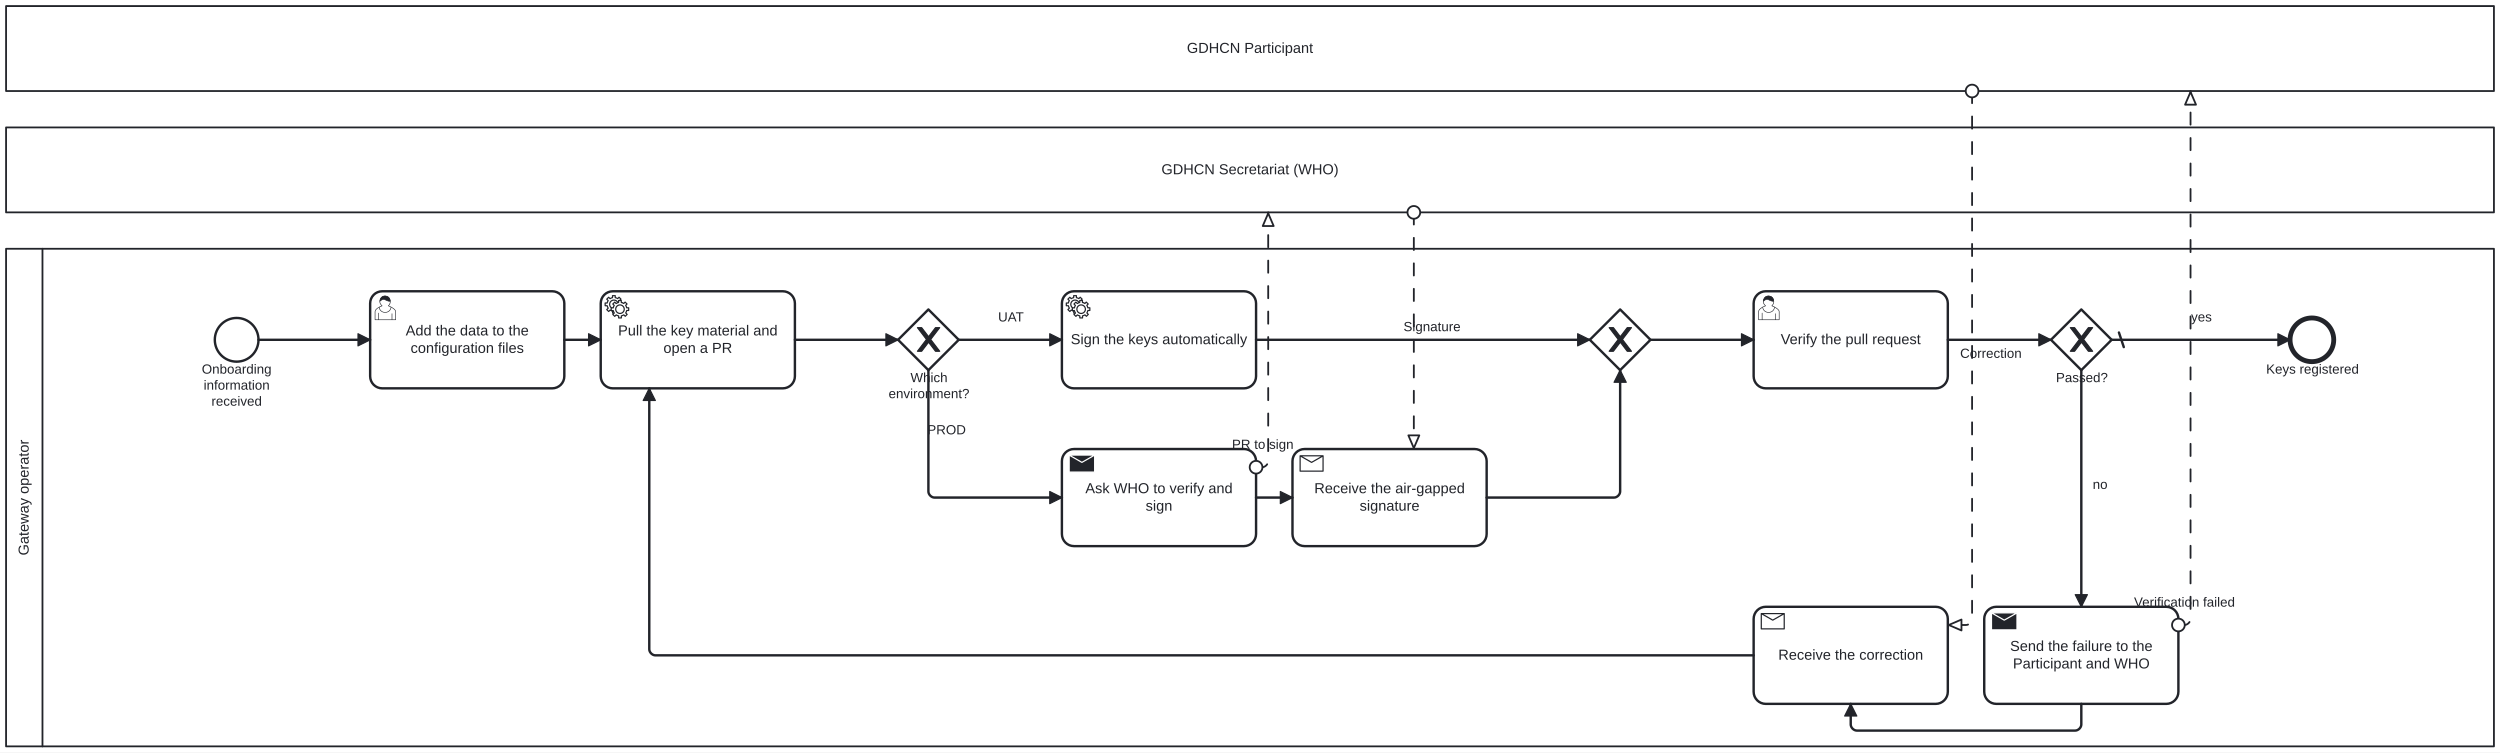
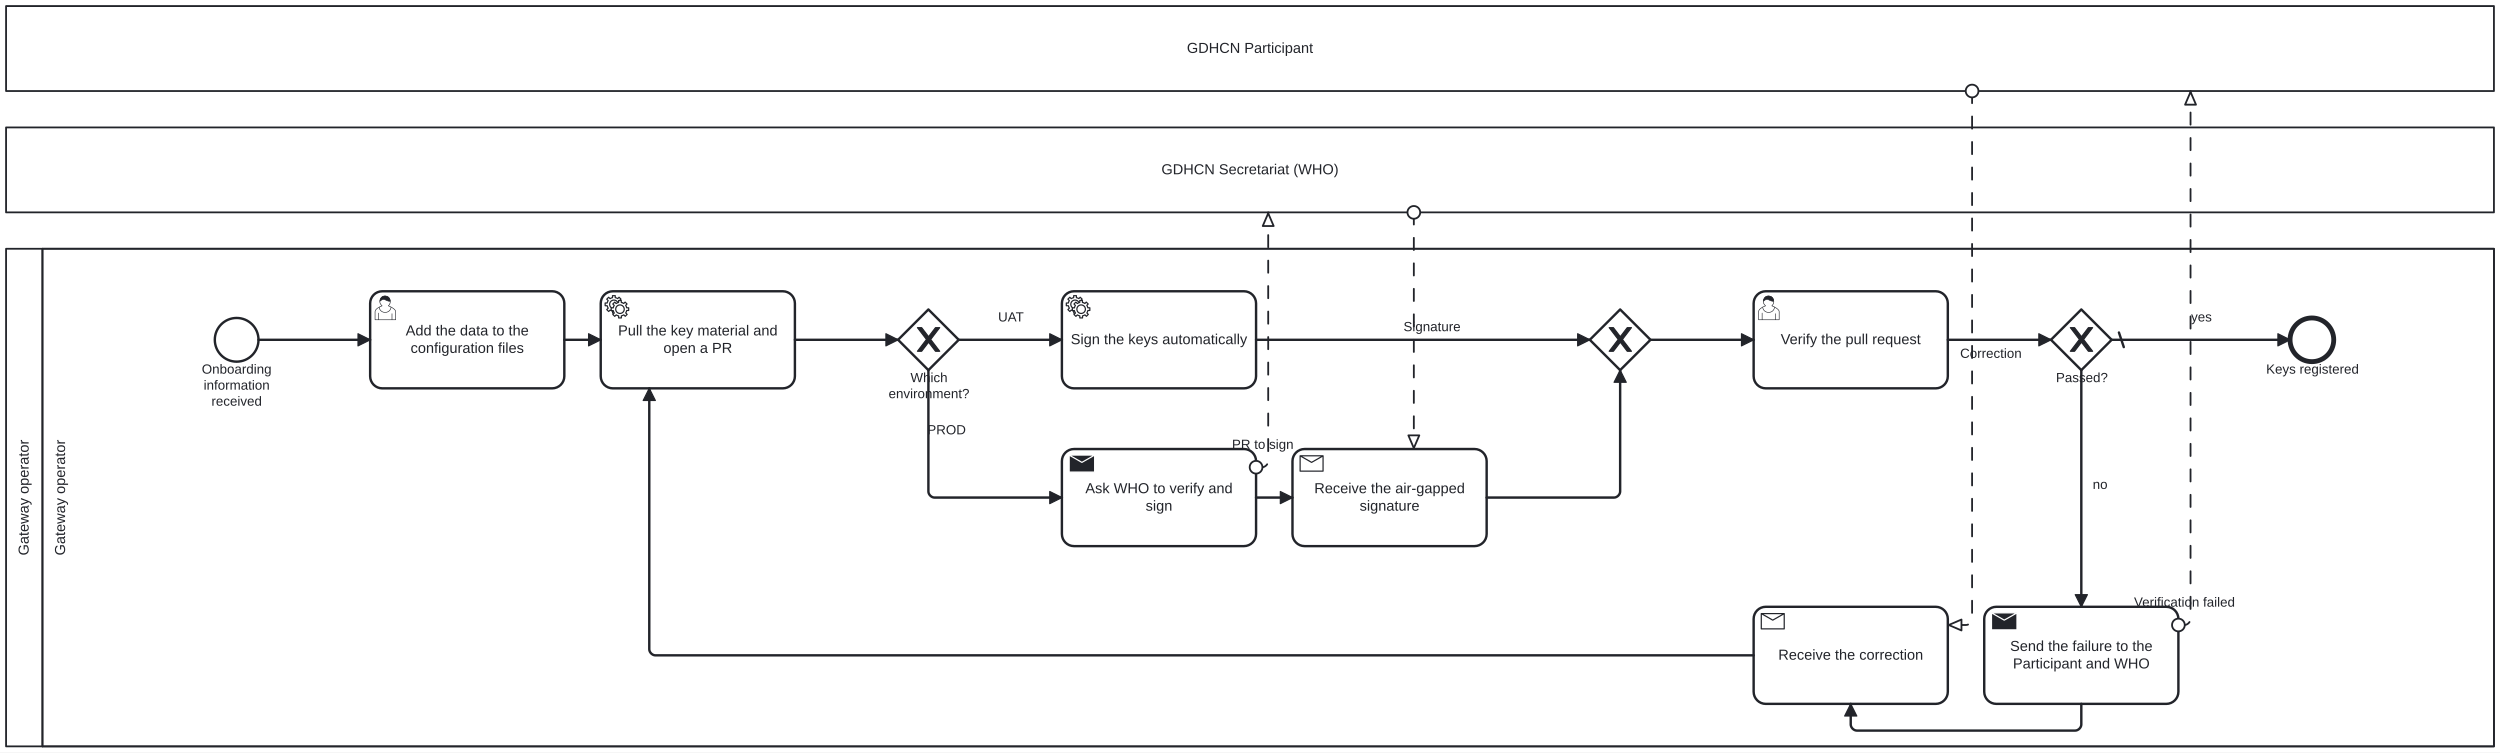
<svg xmlns="http://www.w3.org/2000/svg" width="100%" style="max-width:100%;height:auto" viewBox="115 55 2060 620" version="1.1">
  <rect x="115" y="55" width="2060" height="620" fill="#ffffff" />
  <g class="djs-group">
    <g class="djs-element djs-shape" data-element-id="Participant" style="display: block;" transform="matrix(1 0 0 1 120 60)">
      <g class="djs-visual">
        <rect x="0" y="0" width="2050" height="70" rx="0" ry="0" style="stroke-linecap: round; stroke-linejoin: round; stroke: rgb(34, 36, 42); stroke-width: 1.5px; fill: white; fill-opacity: 0.95;" />
        <text lineHeight="1.2" class="djs-label" style="font-family: Arial, sans-serif; font-size: 12px; font-weight: normal; fill: rgb(34, 36, 42);">
          <tspan x="972.986" y="38.6">GDHCN Participant</tspan>
        </text>
      </g>
      <rect class="djs-hit djs-hit-all" x="0" y="0" width="2050" height="70" style="fill: none; stroke-opacity: 0; stroke: white; stroke-width: 15px;" />
    </g>
  </g>
  <g class="djs-group">
    <g class="djs-element djs-shape" data-element-id="Secretariat" style="display: block;" transform="matrix(1 0 0 1 120 160)">
      <g class="djs-visual">
        <rect x="0" y="0" width="2050" height="70" rx="0" ry="0" style="stroke-linecap: round; stroke-linejoin: round; stroke: rgb(34, 36, 42); stroke-width: 1.5px; fill: white; fill-opacity: 0.95;" />
        <text lineHeight="1.2" class="djs-label" style="font-family: Arial, sans-serif; font-size: 12px; font-weight: normal; fill: rgb(34, 36, 42);">
          <tspan x="951.995" y="38.6">GDHCN Secretariat (WHO)</tspan>
        </text>
      </g>
      <rect class="djs-hit djs-hit-all" x="0" y="0" width="2050" height="70" style="fill: none; stroke-opacity: 0; stroke: white; stroke-width: 15px;" />
    </g>
  </g>
  <g class="djs-group">
    <g class="djs-element djs-shape" data-element-id="Operator" style="display: block;" transform="matrix(1 0 0 1 120 260)">
      <g class="djs-visual">
        <rect x="0" y="0" width="2050" height="410" rx="0" ry="0" style="stroke-linecap: round; stroke-linejoin: round; stroke: rgb(34, 36, 42); stroke-width: 1.5px; fill: white; fill-opacity: 0.95;" />
        <path style="fill: none; stroke-linecap: round; stroke-linejoin: round; stroke: rgb(34, 36, 42); stroke-width: 1.5px;" d="M30,0L30,410" />
        <text lineHeight="1.2" class="djs-label" style="font-family: Arial, sans-serif; font-size: 12px; font-weight: normal; fill: rgb(34, 36, 42);" transform="matrix(-1.83697e-16 -1 1 -1.83697e-16 0 410)">
          <tspan x="157.308" y="18.6">Gateway operator</tspan>
        </text>
      </g>
      <rect class="djs-hit djs-hit-all" x="0" y="0" width="2050" height="410" style="fill: none; stroke-opacity: 0; stroke: white; stroke-width: 15px;" />
    </g>
    <g class="djs-children">
      <g class="djs-group">
+         <g class="djs-element djs-shape" data-element-id="Operator.Lane" style="display: block;" transform="matrix(1 0 0 1 150 260)">
+           <g class="djs-visual">
+             <rect x="0" y="0" width="2020" height="410" rx="0" ry="0" style="stroke-linecap: round; stroke-linejoin: round; stroke: rgb(34, 36, 42); stroke-width: 1.5px; fill: white; fill-opacity: 0.25;" />
+             <text lineHeight="1.2" class="djs-label" style="font-family: Arial, sans-serif; font-size: 12px; font-weight: normal; fill: rgb(34, 36, 42);" transform="matrix(-1.83697e-16 -1 1 -1.83697e-16 0 410)">
+               <tspan x="157.308" y="18.6">Gateway operator</tspan>
+             </text>
+           </g>
+           <rect class="djs-hit djs-hit-all" x="0" y="0" width="2020" height="410" style="fill: none; stroke-opacity: 0; stroke: white; stroke-width: 15px;" />
+         </g>
+       </g>
+       <g class="djs-group">
        <g class="djs-element djs-shape" data-element-id="R.Start" style="display: block;" transform="matrix(1 0 0 1 292 317)">
          <g class="djs-visual">
            <circle cx="18" cy="18" r="18" style="stroke-linecap: round; stroke-linejoin: round; stroke: rgb(34, 36, 42); stroke-width: 2px; fill: white; fill-opacity: 0.95;" />
          </g>
          <rect class="djs-hit djs-hit-all" x="0" y="0" width="36" height="36" style="fill: none; stroke-opacity: 0; stroke: white; stroke-width: 15px;" />
        </g>
      </g>
      <g class="djs-group">
        <g class="djs-element djs-shape" data-element-id="R.Start_label" style="display: block;" transform="matrix(1 0 0 1 281 353)">
          <g class="djs-visual">
            <text lineHeight="1.2" class="djs-label" style="font-family: Arial, sans-serif; font-size: 11px; font-weight: normal; fill: rgb(34, 36, 42);">
              <tspan x="0.257" y="9.9">Onboarding </tspan>
              <tspan x="1.793" y="23.1">information</tspan>
              <tspan x="8.211" y="36.3">received</tspan>
            </text>
          </g>
          <rect class="djs-hit djs-hit-all" x="0" y="0" width="58" height="40" style="fill: none; stroke-opacity: 0; stroke: white; stroke-width: 15px;" />
        </g>
      </g>
      <g class="djs-group">
        <g class="djs-element djs-shape" data-element-id="R.Config" style="display: block;" transform="matrix(1 0 0 1 420 295)">
          <g class="djs-visual">
            <rect x="0" y="0" width="160" height="80" rx="10" ry="10" style="stroke-linecap: round; stroke-linejoin: round; stroke: rgb(34, 36, 42); stroke-width: 2px; fill: white; fill-opacity: 0.95;" />
            <text lineHeight="1.2" class="djs-label" style="font-family: Arial, sans-serif; font-size: 12px; font-weight: normal; fill: rgb(34, 36, 42);">
              <tspan x="29.293" y="36.4">Add the data to the </tspan>
              <tspan x="33.307" y="50.8">configuration files</tspan>
            </text>
            <path d="m 15,12 c 0.909,-0.845 1.594,-2.049 1.594,-3.385 0,-2.554 -1.805,-4.622 -4.357,-4.622 -2.552,0 -4.288,2.068 -4.288,4.622 0,1.348 0.974,2.562 1.896,3.405 -0.529,0.187 -5.669,2.097 -5.794,4.756 v 6.718 h 17 v -6.718 c 0,-2.298 -5.528,-4.595 -6.051,-4.776 zm -8,6 l 0,5.5 m 11,0 l 0,-5" style="fill: white; stroke-linecap: round; stroke-linejoin: round; stroke: rgb(34, 36, 42); stroke-width: 0.5px;" />
            <path d="m 15,12 m 2.162,1.009 c 0,2.447 -2.158,4.431 -4.821,4.431 -2.665,0 -4.822,-1.981 -4.822,-4.431 " style="fill: white; stroke-linecap: round; stroke-linejoin: round; stroke: rgb(34, 36, 42); stroke-width: 0.5px;" />
            <path d="m 15,12 m -6.9,-3.80 c 0,0 2.251,-2.358 4.274,-1.177 2.024,1.181 4.221,1.537 4.124,0.965 -0.098,-0.57 -0.117,-3.791 -4.191,-4.136 -3.575,0.001 -4.208,3.367 -4.207,4.348 z" style="fill: rgb(34, 36, 42); stroke-linecap: round; stroke-linejoin: round; stroke: rgb(34, 36, 42); stroke-width: 0.5px;" />
          </g>
          <rect class="djs-hit djs-hit-all" x="0" y="0" width="160" height="80" style="fill: none; stroke-opacity: 0; stroke: white; stroke-width: 15px;" />
        </g>
      </g>
      <g class="djs-group">
        <g class="djs-element djs-shape" data-element-id="R.Pr" style="display: block;" transform="matrix(1 0 0 1 610 295)">
          <g class="djs-visual">
            <rect x="0" y="0" width="160" height="80" rx="10" ry="10" style="stroke-linecap: round; stroke-linejoin: round; stroke: rgb(34, 36, 42); stroke-width: 2px; fill: white; fill-opacity: 0.95;" />
            <text lineHeight="1.2" class="djs-label" style="font-family: Arial, sans-serif; font-size: 12px; font-weight: normal; fill: rgb(34, 36, 42);">
              <tspan x="14.299" y="36.4">Pull the key material and </tspan>
              <tspan x="51.646" y="50.8">open a PR</tspan>
            </text>
            <circle cx="5" cy="5" r="5" transform="translate(6, 6)" style="stroke-linecap: round; stroke-linejoin: round; stroke: none; stroke-width: 2px; fill: white;" />
            <path d="m 12,18 v -1.713 c 0.352,-0.07 0.704,-0.178 1.048,-0.321 0.344,-0.145 0.666,-0.321 0.966,-0.521 l 1.194,1.18 1.567,-1.577 -1.195,-1.18 c 0.403,-0.614 0.683,-1.299 0.825,-2.018 l 1.622,-0.01 v -2.22 l -1.637,0.01 c -0.073,-0.352 -0.178,-0.7 -0.324,-1.044 -0.145,-0.344 -0.321,-0.664 -0.523,-0.962 l 1.131,-1.136 -1.583,-1.563 -1.13,1.136 c -0.614,-0.401 -1.303,-0.681 -2.023,-0.822 l 0.009,-1.619 h -2.241 l 0.004,1.631 c -0.354,0.074 -0.705,0.18 -1.05,0.324 -0.344,0.144 -0.665,0.321 -0.964,0.52 l -1.17,-1.158 -1.567,1.579 1.168,1.157 c -0.403,0.613 -0.683,1.298 -0.825,2.017 l -1.659,0.003 v 2.222 l 1.672,-0.006 c 0.073,0.351 0.18,0.702 0.324,1.045 0.145,0.344 0.321,0.664 0.523,0.961 l -1.199,1.197 1.584,1.56 1.196,-1.193 c 0.614,0.403 1.303,0.682 2.023,0.823 l 7.19e-4,1.699 h 2.227 z m 0.221,-3.996 c -1.789,0.75 -3.858,-0.093 -4.61,-1.874 -0.752,-1.783 0.091,-3.846 1.88,-4.596 1.788,-0.749 3.857,0.093 4.609,1.874 0.752,1.782 -0.091,3.846 -1.88,4.596 z" style="fill: white; stroke-linecap: round; stroke-linejoin: round; stroke: rgb(34, 36, 42); stroke-width: 1px;" />
            <circle cx="5" cy="5" r="5" transform="translate(11, 10)" style="stroke-linecap: round; stroke-linejoin: round; stroke: none; stroke-width: 2px; fill: white;" />
            <path d="m 17,22 v -1.713 c 0.352,-0.07 0.704,-0.178 1.048,-0.321 0.344,-0.145 0.666,-0.321 0.966,-0.521 l 1.194,1.18 1.567,-1.577 -1.195,-1.18 c 0.403,-0.614 0.683,-1.299 0.825,-2.018 l 1.622,-0.01 v -2.22 l -1.637,0.01 c -0.073,-0.352 -0.178,-0.7 -0.324,-1.044 -0.145,-0.344 -0.321,-0.664 -0.523,-0.962 l 1.131,-1.136 -1.583,-1.563 -1.13,1.136 c -0.614,-0.401 -1.303,-0.681 -2.023,-0.822 l 0.009,-1.619 h -2.241 l 0.004,1.631 c -0.354,0.074 -0.705,0.18 -1.05,0.324 -0.344,0.144 -0.665,0.321 -0.964,0.52 l -1.17,-1.158 -1.567,1.579 1.168,1.157 c -0.403,0.613 -0.683,1.298 -0.825,2.017 l -1.659,0.003 v 2.222 l 1.672,-0.006 c 0.073,0.351 0.18,0.702 0.324,1.045 0.145,0.344 0.321,0.664 0.523,0.961 l -1.199,1.197 1.584,1.56 1.196,-1.193 c 0.614,0.403 1.303,0.682 2.023,0.823 l 7.19e-4,1.699 h 2.227 z m 0.221,-3.996 c -1.789,0.75 -3.858,-0.093 -4.61,-1.874 -0.752,-1.783 0.091,-3.846 1.88,-4.596 1.788,-0.749 3.857,0.093 4.609,1.874 0.752,1.782 -0.091,3.846 -1.88,4.596 z" style="fill: white; stroke-linecap: round; stroke-linejoin: round; stroke: rgb(34, 36, 42); stroke-width: 1px;" />
          </g>
          <rect class="djs-hit djs-hit-all" x="0" y="0" width="160" height="80" style="fill: none; stroke-opacity: 0; stroke: white; stroke-width: 15px;" />
        </g>
      </g>
      <g class="djs-group">
        <g class="djs-element djs-shape" data-element-id="R.Env" style="display: block;" transform="matrix(1 0 0 1 855 310)">
          <g class="djs-visual">
            <polygon points="25,0 50,25 25,50 0,25" style="stroke-linecap: round; stroke-linejoin: round; stroke: rgb(34, 36, 42); stroke-width: 2px; fill: white; fill-opacity: 0.95;" />
            <path d="m 16,15 7.429,9.714 -7.429,9.714 3.429,0 5.714,-7.464 5.714,7.464 3.429,0 -7.429,-9.714 7.429,-9.714 -3.429,0 -5.714,7.464 -5.714,-7.464 -3.429,0 z" style="fill: rgb(34, 36, 42); stroke-linecap: round; stroke-linejoin: round; stroke: rgb(34, 36, 42); stroke-width: 1px;" />
          </g>
          <rect class="djs-hit djs-hit-all" x="0" y="0" width="50" height="50" style="fill: none; stroke-opacity: 0; stroke: white; stroke-width: 15px;" />
        </g>
      </g>
      <g class="djs-group">
        <g class="djs-element djs-shape" data-element-id="R.Env_label" style="display: block;" transform="matrix(1 0 0 1 847 360)">
          <g class="djs-visual">
            <text lineHeight="1.2" class="djs-label" style="font-family: Arial, sans-serif; font-size: 11px; font-weight: normal; fill: rgb(34, 36, 42);">
              <tspan x="18.219" y="9.9">Which </tspan>
              <tspan x="0.175" y="23.1">environment?</tspan>
            </text>
          </g>
          <rect class="djs-hit djs-hit-all" x="0" y="0" width="67" height="27" style="fill: none; stroke-opacity: 0; stroke: white; stroke-width: 15px;" />
        </g>
      </g>
      <g class="djs-group">
        <g class="djs-element djs-shape" data-element-id="R.Auto" style="display: block;" transform="matrix(1 0 0 1 990 295)">
          <g class="djs-visual">
            <rect x="0" y="0" width="160" height="80" rx="10" ry="10" style="stroke-linecap: round; stroke-linejoin: round; stroke: rgb(34, 36, 42); stroke-width: 2px; fill: white; fill-opacity: 0.95;" />
            <text lineHeight="1.2" class="djs-label" style="font-family: Arial, sans-serif; font-size: 12px; font-weight: normal; fill: rgb(34, 36, 42);">
              <tspan x="7.297" y="43.6">Sign the keys automatically</tspan>
            </text>
            <circle cx="5" cy="5" r="5" transform="translate(6, 6)" style="stroke-linecap: round; stroke-linejoin: round; stroke: none; stroke-width: 2px; fill: white;" />
            <path d="m 12,18 v -1.713 c 0.352,-0.07 0.704,-0.178 1.048,-0.321 0.344,-0.145 0.666,-0.321 0.966,-0.521 l 1.194,1.18 1.567,-1.577 -1.195,-1.18 c 0.403,-0.614 0.683,-1.299 0.825,-2.018 l 1.622,-0.01 v -2.22 l -1.637,0.01 c -0.073,-0.352 -0.178,-0.7 -0.324,-1.044 -0.145,-0.344 -0.321,-0.664 -0.523,-0.962 l 1.131,-1.136 -1.583,-1.563 -1.13,1.136 c -0.614,-0.401 -1.303,-0.681 -2.023,-0.822 l 0.009,-1.619 h -2.241 l 0.004,1.631 c -0.354,0.074 -0.705,0.18 -1.05,0.324 -0.344,0.144 -0.665,0.321 -0.964,0.52 l -1.17,-1.158 -1.567,1.579 1.168,1.157 c -0.403,0.613 -0.683,1.298 -0.825,2.017 l -1.659,0.003 v 2.222 l 1.672,-0.006 c 0.073,0.351 0.18,0.702 0.324,1.045 0.145,0.344 0.321,0.664 0.523,0.961 l -1.199,1.197 1.584,1.56 1.196,-1.193 c 0.614,0.403 1.303,0.682 2.023,0.823 l 7.19e-4,1.699 h 2.227 z m 0.221,-3.996 c -1.789,0.75 -3.858,-0.093 -4.61,-1.874 -0.752,-1.783 0.091,-3.846 1.88,-4.596 1.788,-0.749 3.857,0.093 4.609,1.874 0.752,1.782 -0.091,3.846 -1.88,4.596 z" style="fill: white; stroke-linecap: round; stroke-linejoin: round; stroke: rgb(34, 36, 42); stroke-width: 1px;" />
            <circle cx="5" cy="5" r="5" transform="translate(11, 10)" style="stroke-linecap: round; stroke-linejoin: round; stroke: none; stroke-width: 2px; fill: white;" />
            <path d="m 17,22 v -1.713 c 0.352,-0.07 0.704,-0.178 1.048,-0.321 0.344,-0.145 0.666,-0.321 0.966,-0.521 l 1.194,1.18 1.567,-1.577 -1.195,-1.18 c 0.403,-0.614 0.683,-1.299 0.825,-2.018 l 1.622,-0.01 v -2.22 l -1.637,0.01 c -0.073,-0.352 -0.178,-0.7 -0.324,-1.044 -0.145,-0.344 -0.321,-0.664 -0.523,-0.962 l 1.131,-1.136 -1.583,-1.563 -1.13,1.136 c -0.614,-0.401 -1.303,-0.681 -2.023,-0.822 l 0.009,-1.619 h -2.241 l 0.004,1.631 c -0.354,0.074 -0.705,0.18 -1.05,0.324 -0.344,0.144 -0.665,0.321 -0.964,0.52 l -1.17,-1.158 -1.567,1.579 1.168,1.157 c -0.403,0.613 -0.683,1.298 -0.825,2.017 l -1.659,0.003 v 2.222 l 1.672,-0.006 c 0.073,0.351 0.18,0.702 0.324,1.045 0.145,0.344 0.321,0.664 0.523,0.961 l -1.199,1.197 1.584,1.56 1.196,-1.193 c 0.614,0.403 1.303,0.682 2.023,0.823 l 7.19e-4,1.699 h 2.227 z m 0.221,-3.996 c -1.789,0.75 -3.858,-0.093 -4.61,-1.874 -0.752,-1.783 0.091,-3.846 1.88,-4.596 1.788,-0.749 3.857,0.093 4.609,1.874 0.752,1.782 -0.091,3.846 -1.88,4.596 z" style="fill: white; stroke-linecap: round; stroke-linejoin: round; stroke: rgb(34, 36, 42); stroke-width: 1px;" />
          </g>
          <rect class="djs-hit djs-hit-all" x="0" y="0" width="160" height="80" style="fill: none; stroke-opacity: 0; stroke: white; stroke-width: 15px;" />
        </g>
      </g>
      <g class="djs-group">
        <g class="djs-element djs-shape" data-element-id="R.AskWho" style="display: block;" transform="matrix(1 0 0 1 990 425)">
          <g class="djs-visual">
            <rect x="0" y="0" width="160" height="80" rx="10" ry="10" style="stroke-linecap: round; stroke-linejoin: round; stroke: rgb(34, 36, 42); stroke-width: 2px; fill: white; fill-opacity: 0.95;" />
            <text lineHeight="1.2" class="djs-label" style="font-family: Arial, sans-serif; font-size: 12px; font-weight: normal; fill: rgb(34, 36, 42);">
              <tspan x="19.317" y="36.4">Ask WHO to verify and </tspan>
              <tspan x="68.993" y="50.8">sign</tspan>
            </text>
            <path d="m 5.985,4.998 l 0,14 l 21,0 l 0,-14 z l 10.5,6 l 10.5,-6" style="fill: rgb(34, 36, 42); stroke-linecap: round; stroke-linejoin: round; stroke: white; stroke-width: 1px;" />
          </g>
          <rect class="djs-hit djs-hit-all" x="0" y="0" width="160" height="80" style="fill: none; stroke-opacity: 0; stroke: white; stroke-width: 15px;" />
        </g>
      </g>
      <g class="djs-group">
        <g class="djs-element djs-shape" data-element-id="R.Signed" style="display: block;" transform="matrix(1 0 0 1 1180 425)">
          <g class="djs-visual">
            <rect x="0" y="0" width="160" height="80" rx="10" ry="10" style="stroke-linecap: round; stroke-linejoin: round; stroke: rgb(34, 36, 42); stroke-width: 2px; fill: white; fill-opacity: 0.95;" />
            <text lineHeight="1.2" class="djs-label" style="font-family: Arial, sans-serif; font-size: 12px; font-weight: normal; fill: rgb(34, 36, 42);">
              <tspan x="17.961" y="36.4">Receive the air-gapped </tspan>
              <tspan x="55.317" y="50.8">signature</tspan>
            </text>
            <path d="m 6.3,5.6 l 0,12.6 l 18.9,0 l 0,-12.6 z l 9.45,5.4 l 9.45,-5.4" style="fill: white; stroke-linecap: round; stroke-linejoin: round; stroke: rgb(34, 36, 42); stroke-width: 1px;" />
          </g>
          <rect class="djs-hit djs-hit-all" x="0" y="0" width="160" height="80" style="fill: none; stroke-opacity: 0; stroke: white; stroke-width: 15px;" />
        </g>
      </g>
      <g class="djs-group">
        <g class="djs-element djs-shape" data-element-id="R.Merge" style="display: block;" transform="matrix(1 0 0 1 1425 310)">
          <g class="djs-visual">
            <polygon points="25,0 50,25 25,50 0,25" style="stroke-linecap: round; stroke-linejoin: round; stroke: rgb(34, 36, 42); stroke-width: 2px; fill: white; fill-opacity: 0.95;" />
            <path d="m 16,15 7.429,9.714 -7.429,9.714 3.429,0 5.714,-7.464 5.714,7.464 3.429,0 -7.429,-9.714 7.429,-9.714 -3.429,0 -5.714,7.464 -5.714,-7.464 -3.429,0 z" style="fill: rgb(34, 36, 42); stroke-linecap: round; stroke-linejoin: round; stroke: rgb(34, 36, 42); stroke-width: 1px;" />
          </g>
          <rect class="djs-hit djs-hit-all" x="0" y="0" width="50" height="50" style="fill: none; stroke-opacity: 0; stroke: white; stroke-width: 15px;" />
        </g>
      </g>
      <g class="djs-group">
        <g class="djs-element djs-shape" data-element-id="R.Check" style="display: block;" transform="matrix(1 0 0 1 1560 295)">
          <g class="djs-visual">
            <rect x="0" y="0" width="160" height="80" rx="10" ry="10" style="stroke-linecap: round; stroke-linejoin: round; stroke: rgb(34, 36, 42); stroke-width: 2px; fill: white; fill-opacity: 0.95;" />
            <text lineHeight="1.2" class="djs-label" style="font-family: Arial, sans-serif; font-size: 12px; font-weight: normal; fill: rgb(34, 36, 42);">
              <tspan x="22.3" y="43.6">Verify the pull request</tspan>
            </text>
            <path d="m 15,12 c 0.909,-0.845 1.594,-2.049 1.594,-3.385 0,-2.554 -1.805,-4.622 -4.357,-4.622 -2.552,0 -4.288,2.068 -4.288,4.622 0,1.348 0.974,2.562 1.896,3.405 -0.529,0.187 -5.669,2.097 -5.794,4.756 v 6.718 h 17 v -6.718 c 0,-2.298 -5.528,-4.595 -6.051,-4.776 zm -8,6 l 0,5.5 m 11,0 l 0,-5" style="fill: white; stroke-linecap: round; stroke-linejoin: round; stroke: rgb(34, 36, 42); stroke-width: 0.5px;" />
            <path d="m 15,12 m 2.162,1.009 c 0,2.447 -2.158,4.431 -4.821,4.431 -2.665,0 -4.822,-1.981 -4.822,-4.431 " style="fill: white; stroke-linecap: round; stroke-linejoin: round; stroke: rgb(34, 36, 42); stroke-width: 0.5px;" />
            <path d="m 15,12 m -6.9,-3.80 c 0,0 2.251,-2.358 4.274,-1.177 2.024,1.181 4.221,1.537 4.124,0.965 -0.098,-0.57 -0.117,-3.791 -4.191,-4.136 -3.575,0.001 -4.208,3.367 -4.207,4.348 z" style="fill: rgb(34, 36, 42); stroke-linecap: round; stroke-linejoin: round; stroke: rgb(34, 36, 42); stroke-width: 0.5px;" />
          </g>
          <rect class="djs-hit djs-hit-all" x="0" y="0" width="160" height="80" style="fill: none; stroke-opacity: 0; stroke: white; stroke-width: 15px;" />
        </g>
      </g>
      <g class="djs-group">
        <g class="djs-element djs-shape" data-element-id="R.Ok" style="display: block;" transform="matrix(1 0 0 1 1805 310)">
          <g class="djs-visual">
            <polygon points="25,0 50,25 25,50 0,25" style="stroke-linecap: round; stroke-linejoin: round; stroke: rgb(34, 36, 42); stroke-width: 2px; fill: white; fill-opacity: 0.95;" />
            <path d="m 16,15 7.429,9.714 -7.429,9.714 3.429,0 5.714,-7.464 5.714,7.464 3.429,0 -7.429,-9.714 7.429,-9.714 -3.429,0 -5.714,7.464 -5.714,-7.464 -3.429,0 z" style="fill: rgb(34, 36, 42); stroke-linecap: round; stroke-linejoin: round; stroke: rgb(34, 36, 42); stroke-width: 1px;" />
          </g>
          <rect class="djs-hit djs-hit-all" x="0" y="0" width="50" height="50" style="fill: none; stroke-opacity: 0; stroke: white; stroke-width: 15px;" />
        </g>
      </g>
      <g class="djs-group">
        <g class="djs-element djs-shape" data-element-id="R.Ok_label" style="display: block;" transform="matrix(1 0 0 1 1809 360)">
          <g class="djs-visual">
            <text lineHeight="1.2" class="djs-label" style="font-family: Arial, sans-serif; font-size: 11px; font-weight: normal; fill: rgb(34, 36, 42);">
              <tspan x="0.096" y="9.9">Passed?</tspan>
            </text>
          </g>
          <rect class="djs-hit djs-hit-all" x="0" y="0" width="43" height="14" style="fill: none; stroke-opacity: 0; stroke: white; stroke-width: 15px;" />
        </g>
      </g>
      <g class="djs-group">
        <g class="djs-element djs-shape" data-element-id="R.Fb" style="display: block;" transform="matrix(1 0 0 1 1750 555)">
          <g class="djs-visual">
            <rect x="0" y="0" width="160" height="80" rx="10" ry="10" style="stroke-linecap: round; stroke-linejoin: round; stroke: rgb(34, 36, 42); stroke-width: 2px; fill: white; fill-opacity: 0.95;" />
            <text lineHeight="1.2" class="djs-label" style="font-family: Arial, sans-serif; font-size: 12px; font-weight: normal; fill: rgb(34, 36, 42);">
              <tspan x="21.292" y="36.4">Send the failure to the </tspan>
              <tspan x="23.645" y="50.8">Participant and WHO</tspan>
            </text>
            <path d="m 5.985,4.998 l 0,14 l 21,0 l 0,-14 z l 10.5,6 l 10.5,-6" style="fill: rgb(34, 36, 42); stroke-linecap: round; stroke-linejoin: round; stroke: white; stroke-width: 1px;" />
          </g>
          <rect class="djs-hit djs-hit-all" x="0" y="0" width="160" height="80" style="fill: none; stroke-opacity: 0; stroke: white; stroke-width: 15px;" />
        </g>
      </g>
      <g class="djs-group">
        <g class="djs-element djs-shape" data-element-id="R.Fixed" style="display: block;" transform="matrix(1 0 0 1 1560 555)">
          <g class="djs-visual">
            <rect x="0" y="0" width="160" height="80" rx="10" ry="10" style="stroke-linecap: round; stroke-linejoin: round; stroke: rgb(34, 36, 42); stroke-width: 2px; fill: white; fill-opacity: 0.95;" />
            <text lineHeight="1.2" class="djs-label" style="font-family: Arial, sans-serif; font-size: 12px; font-weight: normal; fill: rgb(34, 36, 42);">
              <tspan x="20.305" y="43.6">Receive the correction</tspan>
            </text>
            <path d="m 6.3,5.6 l 0,12.6 l 18.9,0 l 0,-12.6 z l 9.45,5.4 l 9.45,-5.4" style="fill: white; stroke-linecap: round; stroke-linejoin: round; stroke: rgb(34, 36, 42); stroke-width: 1px;" />
          </g>
          <rect class="djs-hit djs-hit-all" x="0" y="0" width="160" height="80" style="fill: none; stroke-opacity: 0; stroke: white; stroke-width: 15px;" />
        </g>
      </g>
      <g class="djs-group">
        <g class="djs-element djs-shape" data-element-id="R.End" style="display: block;" transform="matrix(1 0 0 1 2002 317)">
          <g class="djs-visual">
            <circle cx="18" cy="18" r="18" style="stroke-linecap: round; stroke-linejoin: round; stroke: rgb(34, 36, 42); stroke-width: 4px; fill: white; fill-opacity: 0.95;" />
          </g>
          <rect class="djs-hit djs-hit-all" x="0" y="0" width="36" height="36" style="fill: none; stroke-opacity: 0; stroke: white; stroke-width: 15px;" />
        </g>
      </g>
      <g class="djs-group">
        <g class="djs-element djs-shape" data-element-id="R.End_label" style="display: block;" transform="matrix(1 0 0 1 1982 353)">
          <g class="djs-visual">
            <text lineHeight="1.2" class="djs-label" style="font-family: Arial, sans-serif; font-size: 11px; font-weight: normal; fill: rgb(34, 36, 42);">
              <tspan x="0.287" y="9.9">Keys registered</tspan>
            </text>
          </g>
          <rect class="djs-hit djs-hit-all" x="0" y="0" width="77" height="14" style="fill: none; stroke-opacity: 0; stroke: white; stroke-width: 15px;" />
        </g>
      </g>
      <g class="djs-group">
        <g class="djs-element djs-connection" data-element-id="Flow_53" style="display: block;">
          <g class="djs-visual">
            <defs>
              <marker id="bpmn-marker-1" viewBox="0 0 20 20" refX="11" refY="10" markerWidth="10" markerHeight="10" orient="auto">
                <path d="M 1 5 L 11 10 L 1 15 Z" style="stroke-linecap: round; stroke-linejoin: round; stroke: rgb(34, 36, 42); stroke-width: 1px; fill: rgb(34, 36, 42);" />
              </marker>
            </defs>
            <path data-corner-radius="5" style="fill: none; stroke-linecap: round; stroke-linejoin: round; stroke: rgb(34, 36, 42); stroke-width: 2px; marker-end: url('#bpmn-marker-1');" d="M328,335L420,335" />
          </g>
          <path d="M328,335L420,335" class="djs-hit djs-hit-stroke" style="fill: none; stroke-opacity: 0; stroke: white; stroke-width: 15px;" />
        </g>
      </g>
      <g class="djs-group">
        <g class="djs-element djs-connection" data-element-id="Flow_54" style="display: block;">
          <g class="djs-visual">
            <defs>
              <marker id="bpmn-marker-2" viewBox="0 0 20 20" refX="11" refY="10" markerWidth="10" markerHeight="10" orient="auto">
                <path d="M 1 5 L 11 10 L 1 15 Z" style="stroke-linecap: round; stroke-linejoin: round; stroke: rgb(34, 36, 42); stroke-width: 1px; fill: rgb(34, 36, 42);" />
              </marker>
            </defs>
            <path data-corner-radius="5" style="fill: none; stroke-linecap: round; stroke-linejoin: round; stroke: rgb(34, 36, 42); stroke-width: 2px; marker-end: url('#bpmn-marker-2');" d="M580,335L610,335" />
          </g>
          <path d="M580,335L610,335" class="djs-hit djs-hit-stroke" style="fill: none; stroke-opacity: 0; stroke: white; stroke-width: 15px;" />
        </g>
      </g>
      <g class="djs-group">
        <g class="djs-element djs-connection" data-element-id="Flow_55" style="display: block;">
          <g class="djs-visual">
            <defs>
              <marker id="bpmn-marker-3" viewBox="0 0 20 20" refX="11" refY="10" markerWidth="10" markerHeight="10" orient="auto">
                <path d="M 1 5 L 11 10 L 1 15 Z" style="stroke-linecap: round; stroke-linejoin: round; stroke: rgb(34, 36, 42); stroke-width: 1px; fill: rgb(34, 36, 42);" />
              </marker>
            </defs>
            <path data-corner-radius="5" style="fill: none; stroke-linecap: round; stroke-linejoin: round; stroke: rgb(34, 36, 42); stroke-width: 2px; marker-end: url('#bpmn-marker-3');" d="M770,335L855,335" />
          </g>
          <path d="M770,335L855,335" class="djs-hit djs-hit-stroke" style="fill: none; stroke-opacity: 0; stroke: white; stroke-width: 15px;" />
        </g>
      </g>
      <g class="djs-group">
        <g class="djs-element djs-connection" data-element-id="Flow_56" style="display: block;">
          <g class="djs-visual">
            <defs>
              <marker id="bpmn-marker-4" viewBox="0 0 20 20" refX="11" refY="10" markerWidth="10" markerHeight="10" orient="auto">
                <path d="M 1 5 L 11 10 L 1 15 Z" style="stroke-linecap: round; stroke-linejoin: round; stroke: rgb(34, 36, 42); stroke-width: 1px; fill: rgb(34, 36, 42);" />
              </marker>
            </defs>
            <path data-corner-radius="5" style="fill: none; stroke-linecap: round; stroke-linejoin: round; stroke: rgb(34, 36, 42); stroke-width: 2px; marker-end: url('#bpmn-marker-4');" d="M905,335L990,335" />
          </g>
          <path d="M905,335L990,335" class="djs-hit djs-hit-stroke" style="fill: none; stroke-opacity: 0; stroke: white; stroke-width: 15px;" />
        </g>
      </g>
      <g class="djs-group">
        <g class="djs-element djs-shape" data-element-id="Flow_56_label" style="display: block;" transform="matrix(1 0 0 1 937 310)">
          <g class="djs-visual">
            <text lineHeight="1.2" class="djs-label" style="font-family: Arial, sans-serif; font-size: 11px; font-weight: normal; fill: rgb(34, 36, 42);">
              <tspan x="0.408" y="9.9">UAT</tspan>
            </text>
          </g>
          <rect class="djs-hit djs-hit-all" x="0" y="0" width="22" height="14" style="fill: none; stroke-opacity: 0; stroke: white; stroke-width: 15px;" />
        </g>
      </g>
      <g class="djs-group">
        <g class="djs-element djs-connection" data-element-id="Flow_57" style="display: block;">
          <g class="djs-visual">
            <defs>
              <marker id="bpmn-marker-5" viewBox="0 0 20 20" refX="11" refY="10" markerWidth="10" markerHeight="10" orient="auto">
                <path d="M 1 5 L 11 10 L 1 15 Z" style="stroke-linecap: round; stroke-linejoin: round; stroke: rgb(34, 36, 42); stroke-width: 1px; fill: rgb(34, 36, 42);" />
              </marker>
            </defs>
            <path data-corner-radius="5" style="fill: none; stroke-linecap: round; stroke-linejoin: round; stroke: rgb(34, 36, 42); stroke-width: 2px; marker-end: url('#bpmn-marker-5');" d="M880,360L880,460C880,462.5,882.5,465,885,465L990,465" />
          </g>
          <path d="M880,360L880,465L990,465" class="djs-hit djs-hit-stroke" style="fill: none; stroke-opacity: 0; stroke: white; stroke-width: 15px;" />
        </g>
      </g>
      <g class="djs-group">
        <g class="djs-element djs-shape" data-element-id="Flow_57_label" style="display: block;" transform="matrix(1 0 0 1 879 403)">
          <g class="djs-visual">
            <text lineHeight="1.2" class="djs-label" style="font-family: Arial, sans-serif; font-size: 11px; font-weight: normal; fill: rgb(34, 36, 42);">
              <tspan x="0.11" y="9.9">PROD</tspan>
            </text>
          </g>
          <rect class="djs-hit djs-hit-all" x="0" y="0" width="32" height="14" style="fill: none; stroke-opacity: 0; stroke: white; stroke-width: 15px;" />
        </g>
      </g>
      <g class="djs-group">
        <g class="djs-element djs-connection" data-element-id="Flow_58" style="display: block;">
          <g class="djs-visual">
            <defs>
              <marker id="bpmn-marker-6" viewBox="0 0 20 20" refX="11" refY="10" markerWidth="10" markerHeight="10" orient="auto">
                <path d="M 1 5 L 11 10 L 1 15 Z" style="stroke-linecap: round; stroke-linejoin: round; stroke: rgb(34, 36, 42); stroke-width: 1px; fill: rgb(34, 36, 42);" />
              </marker>
            </defs>
            <path data-corner-radius="5" style="fill: none; stroke-linecap: round; stroke-linejoin: round; stroke: rgb(34, 36, 42); stroke-width: 2px; marker-end: url('#bpmn-marker-6');" d="M1150,465L1180,465" />
          </g>
          <path d="M1150,465L1180,465" class="djs-hit djs-hit-stroke" style="fill: none; stroke-opacity: 0; stroke: white; stroke-width: 15px;" />
        </g>
      </g>
      <g class="djs-group">
        <g class="djs-element djs-connection" data-element-id="Flow_59" style="display: block;">
          <g class="djs-visual">
            <defs>
              <marker id="bpmn-marker-7" viewBox="0 0 20 20" refX="11" refY="10" markerWidth="10" markerHeight="10" orient="auto">
                <path d="M 1 5 L 11 10 L 1 15 Z" style="stroke-linecap: round; stroke-linejoin: round; stroke: rgb(34, 36, 42); stroke-width: 1px; fill: rgb(34, 36, 42);" />
              </marker>
            </defs>
            <path data-corner-radius="5" style="fill: none; stroke-linecap: round; stroke-linejoin: round; stroke: rgb(34, 36, 42); stroke-width: 2px; marker-end: url('#bpmn-marker-7');" d="M1340,465L1445,465C1447.5,465,1450,462.5,1450,460L1450,360" />
          </g>
          <path d="M1340,465L1450,465L1450,360" class="djs-hit djs-hit-stroke" style="fill: none; stroke-opacity: 0; stroke: white; stroke-width: 15px;" />
        </g>
      </g>
      <g class="djs-group">
        <g class="djs-element djs-connection" data-element-id="Flow_60" style="display: block;">
          <g class="djs-visual">
            <defs>
              <marker id="bpmn-marker-8" viewBox="0 0 20 20" refX="11" refY="10" markerWidth="10" markerHeight="10" orient="auto">
                <path d="M 1 5 L 11 10 L 1 15 Z" style="stroke-linecap: round; stroke-linejoin: round; stroke: rgb(34, 36, 42); stroke-width: 1px; fill: rgb(34, 36, 42);" />
              </marker>
            </defs>
            <path data-corner-radius="5" style="fill: none; stroke-linecap: round; stroke-linejoin: round; stroke: rgb(34, 36, 42); stroke-width: 2px; marker-end: url('#bpmn-marker-8');" d="M1150,335L1425,335" />
          </g>
          <path d="M1150,335L1425,335" class="djs-hit djs-hit-stroke" style="fill: none; stroke-opacity: 0; stroke: white; stroke-width: 15px;" />
        </g>
      </g>
      <g class="djs-group">
        <g class="djs-element djs-connection" data-element-id="Flow_61" style="display: block;">
          <g class="djs-visual">
            <defs>
              <marker id="bpmn-marker-9" viewBox="0 0 20 20" refX="11" refY="10" markerWidth="10" markerHeight="10" orient="auto">
                <path d="M 1 5 L 11 10 L 1 15 Z" style="stroke-linecap: round; stroke-linejoin: round; stroke: rgb(34, 36, 42); stroke-width: 1px; fill: rgb(34, 36, 42);" />
              </marker>
            </defs>
            <path data-corner-radius="5" style="fill: none; stroke-linecap: round; stroke-linejoin: round; stroke: rgb(34, 36, 42); stroke-width: 2px; marker-end: url('#bpmn-marker-9');" d="M1475,335L1560,335" />
          </g>
          <path d="M1475,335L1560,335" class="djs-hit djs-hit-stroke" style="fill: none; stroke-opacity: 0; stroke: white; stroke-width: 15px;" />
        </g>
      </g>
      <g class="djs-group">
        <g class="djs-element djs-connection" data-element-id="Flow_62" style="display: block;">
          <g class="djs-visual">
            <defs>
              <marker id="bpmn-marker-10" viewBox="0 0 20 20" refX="11" refY="10" markerWidth="10" markerHeight="10" orient="auto">
                <path d="M 1 5 L 11 10 L 1 15 Z" style="stroke-linecap: round; stroke-linejoin: round; stroke: rgb(34, 36, 42); stroke-width: 1px; fill: rgb(34, 36, 42);" />
              </marker>
            </defs>
            <path data-corner-radius="5" style="fill: none; stroke-linecap: round; stroke-linejoin: round; stroke: rgb(34, 36, 42); stroke-width: 2px; marker-end: url('#bpmn-marker-10');" d="M1720,335L1805,335" />
          </g>
          <path d="M1720,335L1805,335" class="djs-hit djs-hit-stroke" style="fill: none; stroke-opacity: 0; stroke: white; stroke-width: 15px;" />
        </g>
      </g>
      <g class="djs-group">
        <g class="djs-element djs-connection" data-element-id="Flow_R_ok_yes" style="display: block;">
          <g class="djs-visual">
            <defs>
              <marker id="bpmn-marker-11" viewBox="0 0 20 20" refX="11" refY="10" markerWidth="10" markerHeight="10" orient="auto">
                <path d="M 1 5 L 11 10 L 1 15 Z" style="stroke-linecap: round; stroke-linejoin: round; stroke: rgb(34, 36, 42); stroke-width: 1px; fill: rgb(34, 36, 42);" />
              </marker>
              <marker id="bpmn-marker-12" viewBox="0 0 20 20" refX="0" refY="10" markerWidth="10" markerHeight="10" orient="auto">
                <path d="M 6 4 L 10 16" style="stroke-linecap: round; stroke-linejoin: round; stroke: rgb(34, 36, 42); stroke-width: 2px; fill: none;" />
              </marker>
            </defs>
            <path data-corner-radius="5" style="fill: none; stroke-linecap: round; stroke-linejoin: round; stroke: rgb(34, 36, 42); stroke-width: 2px; marker-end: url('#bpmn-marker-11'); marker-start: url('#bpmn-marker-12');" d="M1855,335L2002,335" />
          </g>
          <path d="M1855,335L2002,335" class="djs-hit djs-hit-stroke" style="fill: none; stroke-opacity: 0; stroke: white; stroke-width: 15px;" />
        </g>
      </g>
      <g class="djs-group">
        <g class="djs-element djs-shape" data-element-id="Flow_R_ok_yes_label" style="display: block;" transform="matrix(1 0 0 1 1920 310)">
          <g class="djs-visual">
            <text lineHeight="1.2" class="djs-label" style="font-family: Arial, sans-serif; font-size: 11px; font-weight: normal; fill: rgb(34, 36, 42);">
              <tspan x="0.441" y="9.9">yes</tspan>
            </text>
          </g>
          <rect class="djs-hit djs-hit-all" x="0" y="0" width="18" height="14" style="fill: none; stroke-opacity: 0; stroke: white; stroke-width: 15px;" />
        </g>
      </g>
      <g class="djs-group">
        <g class="djs-element djs-connection" data-element-id="Flow_63" style="display: block;">
          <g class="djs-visual">
            <defs>
              <marker id="bpmn-marker-13" viewBox="0 0 20 20" refX="11" refY="10" markerWidth="10" markerHeight="10" orient="auto">
                <path d="M 1 5 L 11 10 L 1 15 Z" style="stroke-linecap: round; stroke-linejoin: round; stroke: rgb(34, 36, 42); stroke-width: 1px; fill: rgb(34, 36, 42);" />
              </marker>
            </defs>
            <path data-corner-radius="5" style="fill: none; stroke-linecap: round; stroke-linejoin: round; stroke: rgb(34, 36, 42); stroke-width: 2px; marker-end: url('#bpmn-marker-13');" d="M1830,360L1830,555" />
          </g>
          <path d="M1830,360L1830,555" class="djs-hit djs-hit-stroke" style="fill: none; stroke-opacity: 0; stroke: white; stroke-width: 15px;" />
        </g>
      </g>
      <g class="djs-group">
        <g class="djs-element djs-shape" data-element-id="Flow_63_label" style="display: block;" transform="matrix(1 0 0 1 1839 448)">
          <g class="djs-visual">
            <text lineHeight="1.2" class="djs-label" style="font-family: Arial, sans-serif; font-size: 11px; font-weight: normal; fill: rgb(34, 36, 42);">
              <tspan x="0.382" y="9.9">no</tspan>
            </text>
          </g>
          <rect class="djs-hit djs-hit-all" x="0" y="0" width="13" height="14" style="fill: none; stroke-opacity: 0; stroke: white; stroke-width: 15px;" />
        </g>
      </g>
      <g class="djs-group">
        <g class="djs-element djs-connection" data-element-id="Flow_64" style="display: block;">
          <g class="djs-visual">
            <defs>
              <marker id="bpmn-marker-14" viewBox="0 0 20 20" refX="11" refY="10" markerWidth="10" markerHeight="10" orient="auto">
                <path d="M 1 5 L 11 10 L 1 15 Z" style="stroke-linecap: round; stroke-linejoin: round; stroke: rgb(34, 36, 42); stroke-width: 1px; fill: rgb(34, 36, 42);" />
              </marker>
            </defs>
            <path data-corner-radius="5" style="fill: none; stroke-linecap: round; stroke-linejoin: round; stroke: rgb(34, 36, 42); stroke-width: 2px; marker-end: url('#bpmn-marker-14');" d="M1830,635L1830,652C1830,654.5,1827.5,657,1825,657L1645,657C1642.5,657,1640,654.5,1640,652L1640,635" />
          </g>
          <path d="M1830,635L1830,657L1640,657L1640,635" class="djs-hit djs-hit-stroke" style="fill: none; stroke-opacity: 0; stroke: white; stroke-width: 15px;" />
        </g>
      </g>
      <g class="djs-group">
        <g class="djs-element djs-connection" data-element-id="Flow_65" style="display: block;">
          <g class="djs-visual">
            <defs>
              <marker id="bpmn-marker-15" viewBox="0 0 20 20" refX="11" refY="10" markerWidth="10" markerHeight="10" orient="auto">
                <path d="M 1 5 L 11 10 L 1 15 Z" style="stroke-linecap: round; stroke-linejoin: round; stroke: rgb(34, 36, 42); stroke-width: 1px; fill: rgb(34, 36, 42);" />
              </marker>
            </defs>
            <path data-corner-radius="5" style="fill: none; stroke-linecap: round; stroke-linejoin: round; stroke: rgb(34, 36, 42); stroke-width: 2px; marker-end: url('#bpmn-marker-15');" d="M1560,595L655,595C652.5,595,650,592.5,650,590L650,375" />
          </g>
          <path d="M1560,595L650,595L650,375" class="djs-hit djs-hit-stroke" style="fill: none; stroke-opacity: 0; stroke: white; stroke-width: 15px;" />
        </g>
      </g>
    </g>
  </g>
  <g class="djs-group">
    <g class="djs-element djs-connection" data-element-id="Msg.R.Ask" style="display: block;">
      <g class="djs-visual">
        <defs>
          <marker id="bpmn-marker-16" viewBox="0 0 20 20" refX="8.5" refY="5" markerWidth="20" markerHeight="20" orient="auto">
            <path d="m 1 5 l 0 -3 l 7 3 l -7 3 z" style="stroke-linecap: round; stroke-linejoin: round; stroke: rgb(34, 36, 42); stroke-width: 1px; fill: white; stroke-dasharray: 10000, 1;" />
          </marker>
          <marker id="bpmn-marker-17" viewBox="0 0 20 20" refX="6" refY="6" markerWidth="20" markerHeight="20" orient="auto">
            <circle cx="6" cy="6" r="3.5" style="stroke-linecap: round; stroke-linejoin: round; stroke: rgb(34, 36, 42); stroke-width: 1px; fill: white; stroke-dasharray: 10000, 1;" />
          </marker>
        </defs>
        <path data-corner-radius="5" style="fill: none; stroke-linecap: round; stroke-linejoin: round; stroke: rgb(34, 36, 42); stroke-width: 1.5px; marker-end: url('#bpmn-marker-16'); marker-start: url('#bpmn-marker-17'); stroke-dasharray: 10, 11;" d="M1150,440L1155,440C1157.5,440,1160,437.5,1160,435L1160,230" />
      </g>
      <path d="M1150,440L1160,440L1160,230" class="djs-hit djs-hit-stroke" style="fill: none; stroke-opacity: 0; stroke: white; stroke-width: 15px;" />
    </g>
  </g>
  <g class="djs-group">
    <g class="djs-element djs-shape" data-element-id="Msg.R.Ask_label" style="display: block;" transform="matrix(1 0 0 1 1130 415)">
      <g class="djs-visual">
        <text lineHeight="1.2" class="djs-label" style="font-family: Arial, sans-serif; font-size: 11px; font-weight: normal; fill: rgb(34, 36, 42);">
          <tspan x="0.127" y="9.9">PR to sign</tspan>
        </text>
      </g>
      <rect class="djs-hit djs-hit-all" x="0" y="0" width="51" height="14" style="fill: none; stroke-opacity: 0; stroke: white; stroke-width: 15px;" />
    </g>
  </g>
  <g class="djs-group">
    <g class="djs-element djs-connection" data-element-id="Msg.R.Sig" style="display: block;">
      <g class="djs-visual">
        <defs>
          <marker id="bpmn-marker-18" viewBox="0 0 20 20" refX="8.5" refY="5" markerWidth="20" markerHeight="20" orient="auto">
            <path d="m 1 5 l 0 -3 l 7 3 l -7 3 z" style="stroke-linecap: round; stroke-linejoin: round; stroke: rgb(34, 36, 42); stroke-width: 1px; fill: white; stroke-dasharray: 10000, 1;" />
          </marker>
          <marker id="bpmn-marker-19" viewBox="0 0 20 20" refX="6" refY="6" markerWidth="20" markerHeight="20" orient="auto">
            <circle cx="6" cy="6" r="3.5" style="stroke-linecap: round; stroke-linejoin: round; stroke: rgb(34, 36, 42); stroke-width: 1px; fill: white; stroke-dasharray: 10000, 1;" />
          </marker>
        </defs>
        <path data-corner-radius="5" style="fill: none; stroke-linecap: round; stroke-linejoin: round; stroke: rgb(34, 36, 42); stroke-width: 1.5px; marker-end: url('#bpmn-marker-18'); marker-start: url('#bpmn-marker-19'); stroke-dasharray: 10, 11;" d="M1280,230L1280,425" />
      </g>
      <path d="M1280,230L1280,425" class="djs-hit djs-hit-stroke" style="fill: none; stroke-opacity: 0; stroke: white; stroke-width: 15px;" />
    </g>
  </g>
  <g class="djs-group">
    <g class="djs-element djs-shape" data-element-id="Msg.R.Sig_label" style="display: block;" transform="matrix(1 0 0 1 1271 318)">
      <g class="djs-visual">
        <text lineHeight="1.2" class="djs-label" style="font-family: Arial, sans-serif; font-size: 11px; font-weight: normal; fill: rgb(34, 36, 42);">
          <tspan x="0.456" y="9.9">Signature</tspan>
        </text>
      </g>
      <rect class="djs-hit djs-hit-all" x="0" y="0" width="48" height="14" style="fill: none; stroke-opacity: 0; stroke: white; stroke-width: 15px;" />
    </g>
  </g>
  <g class="djs-group">
    <g class="djs-element djs-connection" data-element-id="Msg.R.Fb" style="display: block;">
      <g class="djs-visual">
        <defs>
          <marker id="bpmn-marker-20" viewBox="0 0 20 20" refX="8.5" refY="5" markerWidth="20" markerHeight="20" orient="auto">
            <path d="m 1 5 l 0 -3 l 7 3 l -7 3 z" style="stroke-linecap: round; stroke-linejoin: round; stroke: rgb(34, 36, 42); stroke-width: 1px; fill: white; stroke-dasharray: 10000, 1;" />
          </marker>
          <marker id="bpmn-marker-21" viewBox="0 0 20 20" refX="6" refY="6" markerWidth="20" markerHeight="20" orient="auto">
            <circle cx="6" cy="6" r="3.5" style="stroke-linecap: round; stroke-linejoin: round; stroke: rgb(34, 36, 42); stroke-width: 1px; fill: white; stroke-dasharray: 10000, 1;" />
          </marker>
        </defs>
        <path data-corner-radius="5" style="fill: none; stroke-linecap: round; stroke-linejoin: round; stroke: rgb(34, 36, 42); stroke-width: 1.5px; marker-end: url('#bpmn-marker-20'); marker-start: url('#bpmn-marker-21'); stroke-dasharray: 10, 11;" d="M1910,570L1915,570C1917.5,570,1920,567.5,1920,565L1920,130" />
      </g>
      <path d="M1910,570L1920,570L1920,130" class="djs-hit djs-hit-stroke" style="fill: none; stroke-opacity: 0; stroke: white; stroke-width: 15px;" />
    </g>
  </g>
  <g class="djs-group">
    <g class="djs-element djs-shape" data-element-id="Msg.R.Fb_label" style="display: block;" transform="matrix(1 0 0 1 1873 545)">
      <g class="djs-visual">
        <text lineHeight="1.2" class="djs-label" style="font-family: Arial, sans-serif; font-size: 11px; font-weight: normal; fill: rgb(34, 36, 42);">
          <tspan x="0.42" y="9.9">Verification failed</tspan>
        </text>
      </g>
      <rect class="djs-hit djs-hit-all" x="0" y="0" width="84" height="14" style="fill: none; stroke-opacity: 0; stroke: white; stroke-width: 15px;" />
    </g>
  </g>
  <g class="djs-group">
    <g class="djs-element djs-connection" data-element-id="Msg.R.Fix" style="display: block;">
      <g class="djs-visual">
        <defs>
          <marker id="bpmn-marker-22" viewBox="0 0 20 20" refX="8.5" refY="5" markerWidth="20" markerHeight="20" orient="auto">
            <path d="m 1 5 l 0 -3 l 7 3 l -7 3 z" style="stroke-linecap: round; stroke-linejoin: round; stroke: rgb(34, 36, 42); stroke-width: 1px; fill: white; stroke-dasharray: 10000, 1;" />
          </marker>
          <marker id="bpmn-marker-23" viewBox="0 0 20 20" refX="6" refY="6" markerWidth="20" markerHeight="20" orient="auto">
            <circle cx="6" cy="6" r="3.5" style="stroke-linecap: round; stroke-linejoin: round; stroke: rgb(34, 36, 42); stroke-width: 1px; fill: white; stroke-dasharray: 10000, 1;" />
          </marker>
        </defs>
        <path data-corner-radius="5" style="fill: none; stroke-linecap: round; stroke-linejoin: round; stroke: rgb(34, 36, 42); stroke-width: 1.5px; marker-end: url('#bpmn-marker-22'); marker-start: url('#bpmn-marker-23'); stroke-dasharray: 10, 11;" d="M1740,130L1740,565C1740,567.5,1737.5,570,1735,570L1720,570" />
      </g>
      <path d="M1740,130L1740,570L1720,570" class="djs-hit djs-hit-stroke" style="fill: none; stroke-opacity: 0; stroke: white; stroke-width: 15px;" />
    </g>
  </g>
  <g class="djs-group">
    <g class="djs-element djs-shape" data-element-id="Msg.R.Fix_label" style="display: block;" transform="matrix(1 0 0 1 1730 340)">
      <g class="djs-visual">
        <text lineHeight="1.2" class="djs-label" style="font-family: Arial, sans-serif; font-size: 11px; font-weight: normal; fill: rgb(34, 36, 42);">
          <tspan x="0.13" y="9.9">Correction</tspan>
        </text>
      </g>
      <rect class="djs-hit djs-hit-all" x="0" y="0" width="51" height="14" style="fill: none; stroke-opacity: 0; stroke: white; stroke-width: 15px;" />
    </g>
  </g>
</svg>
